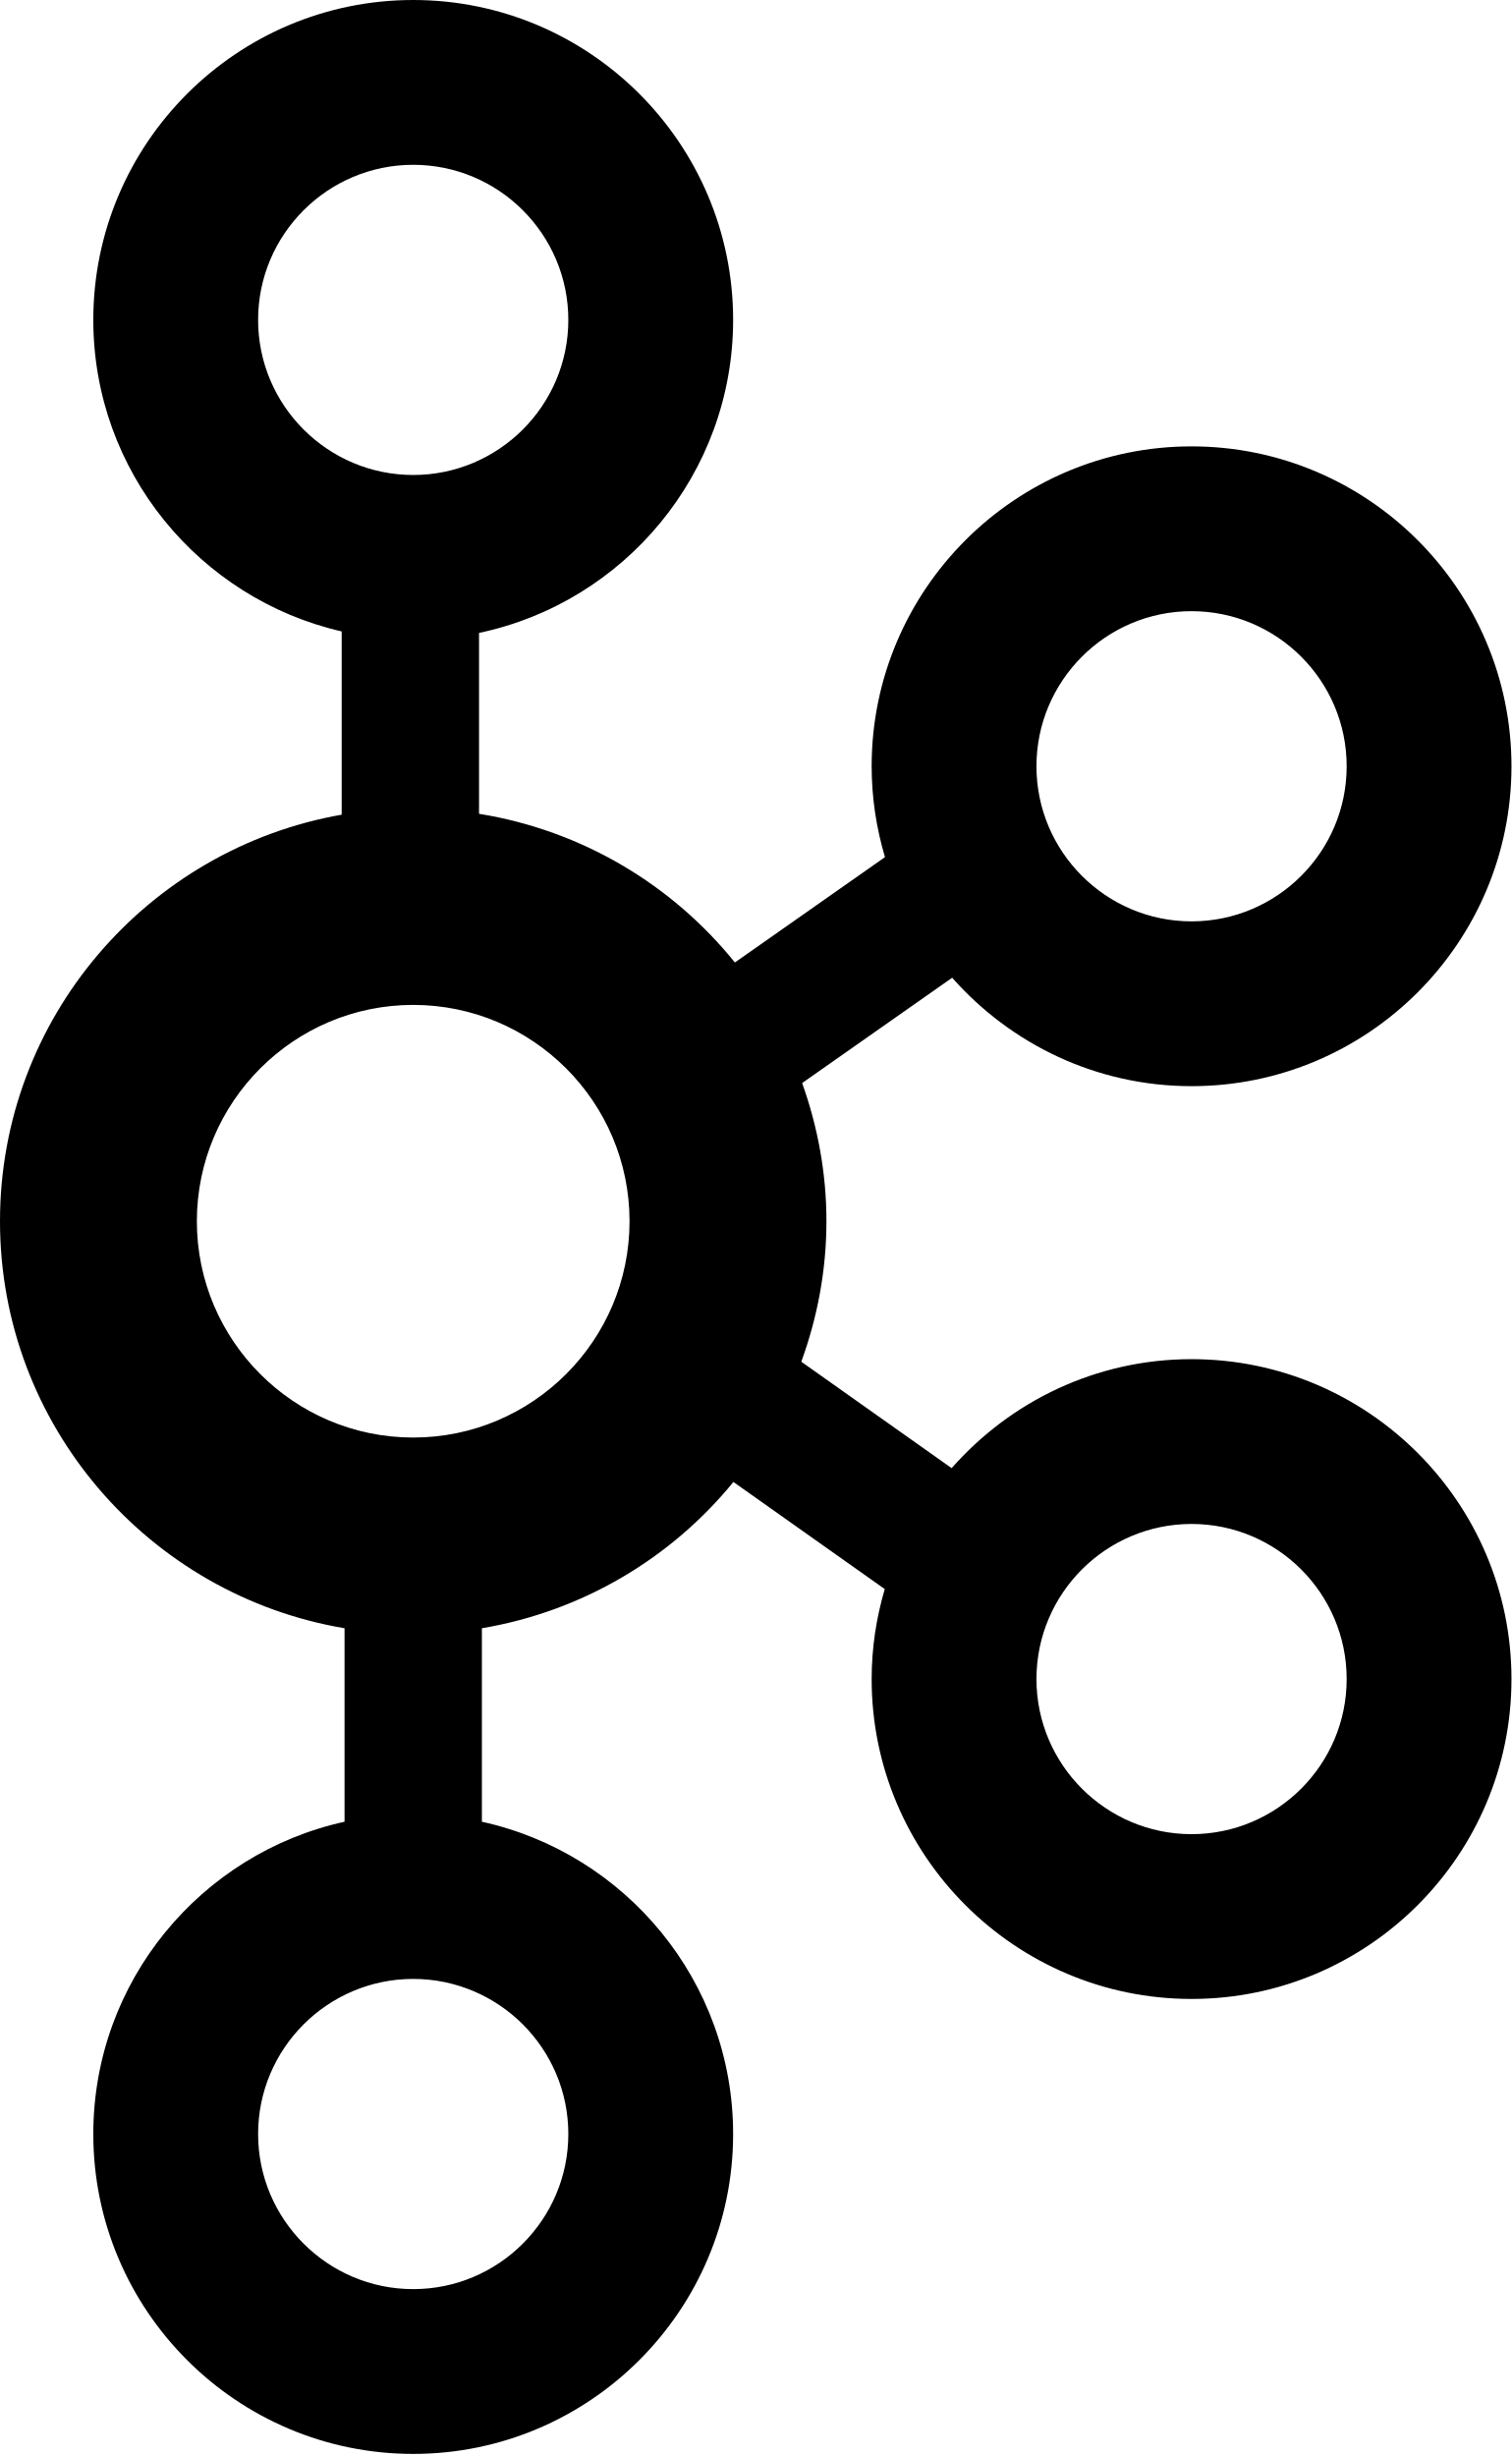
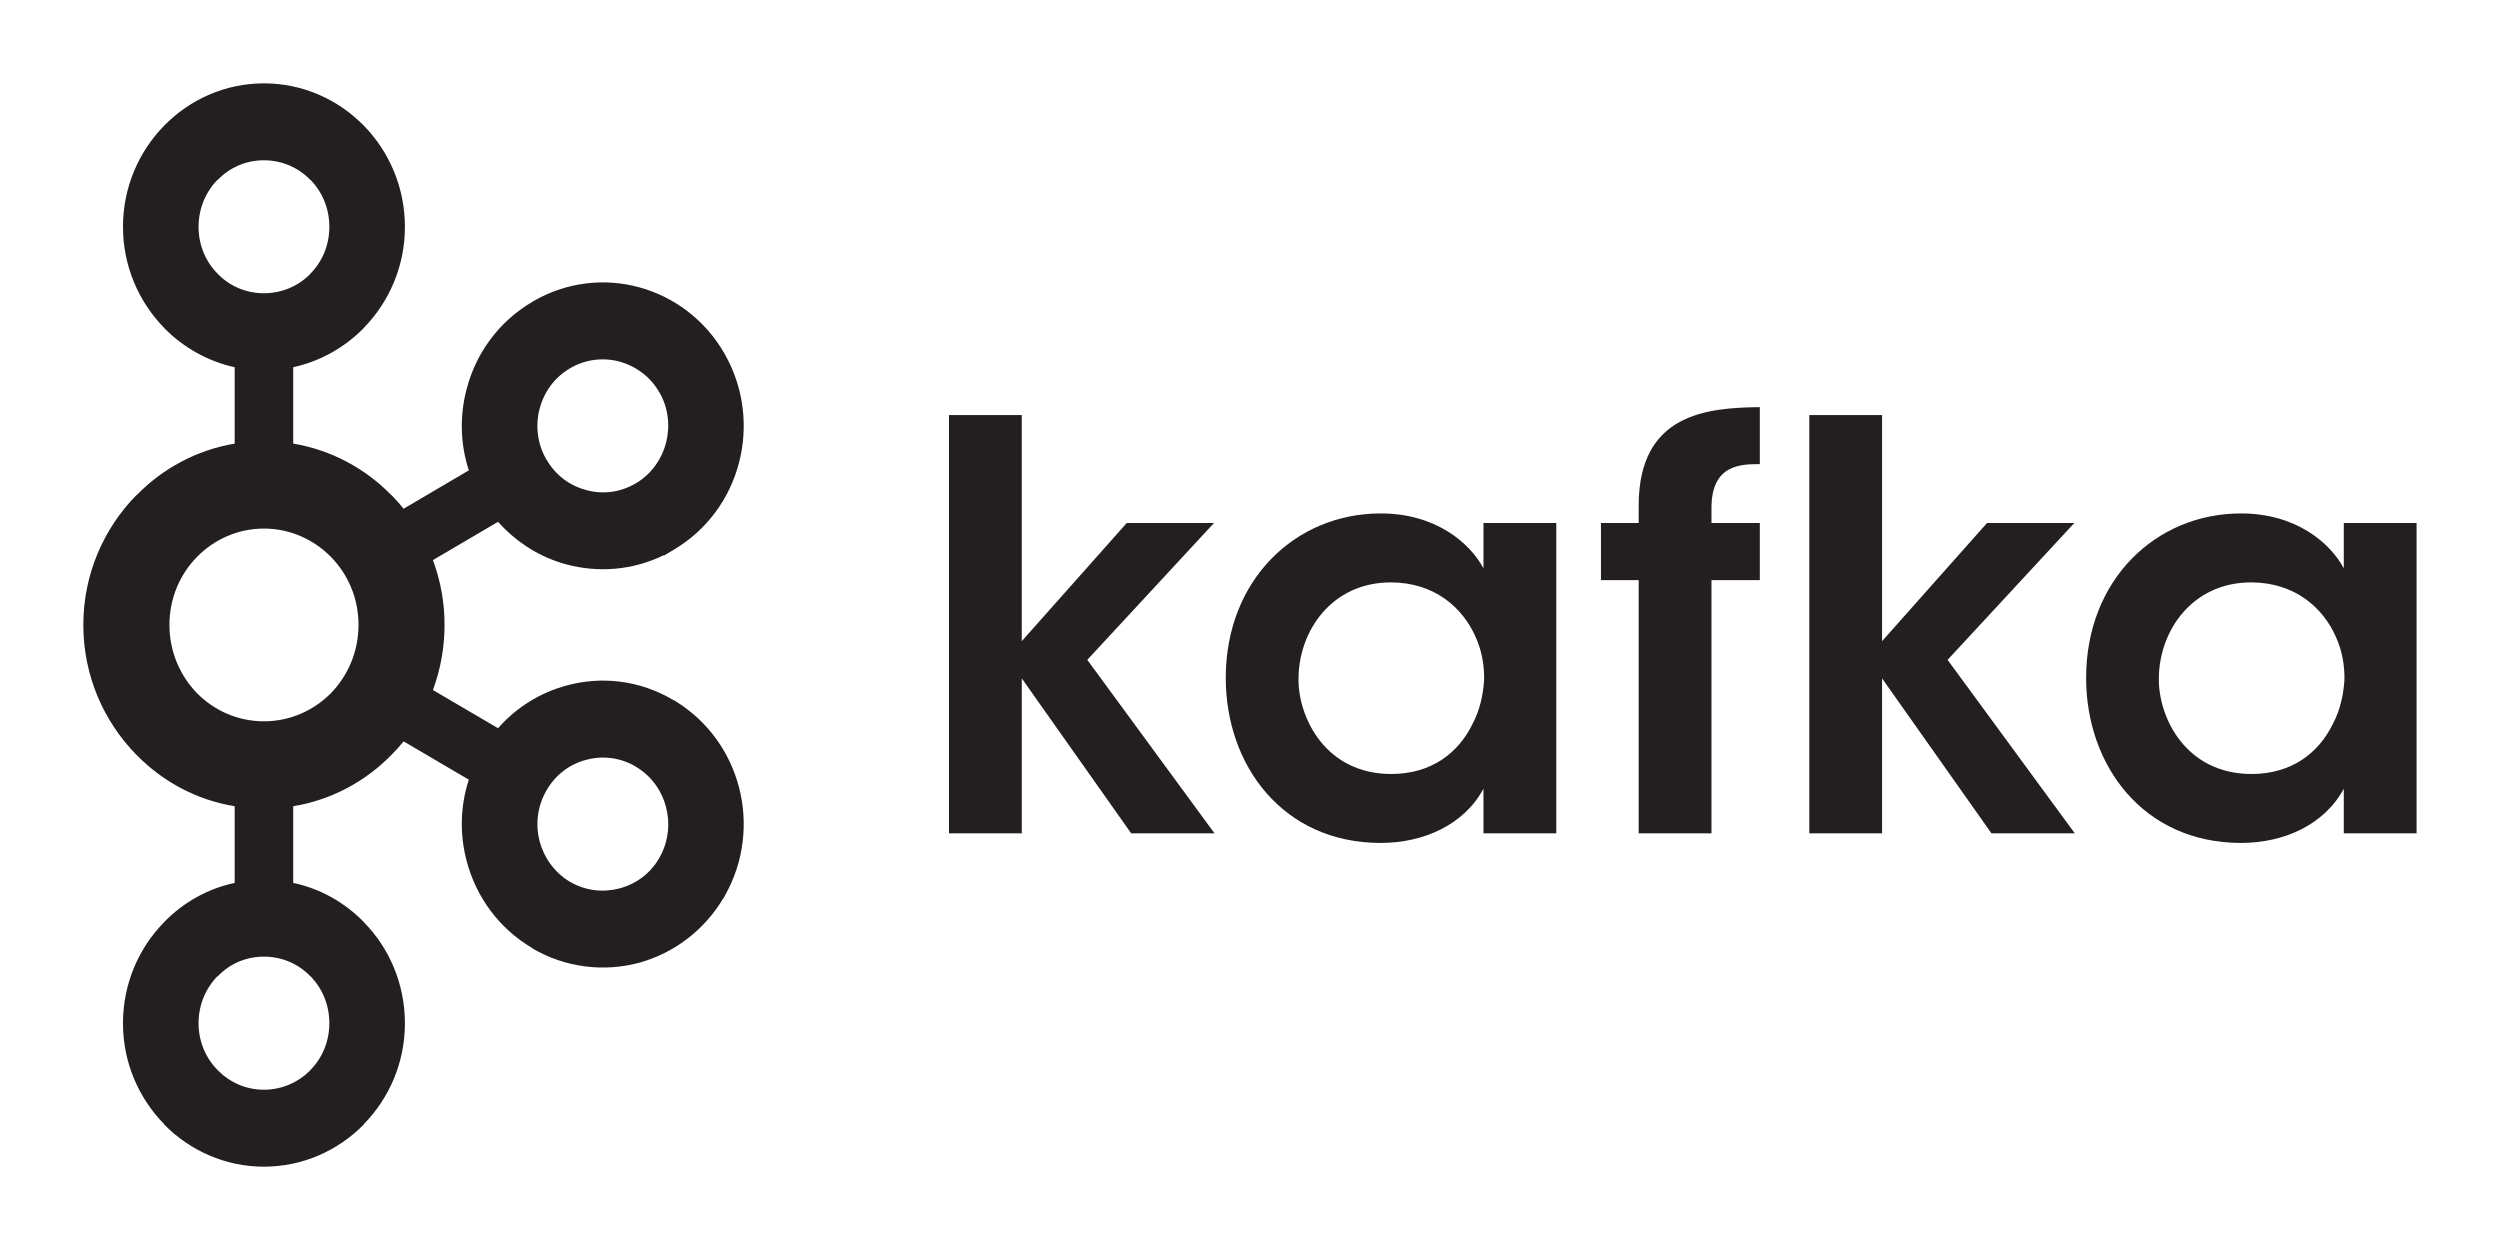
- <svg xmlns="http://www.w3.org/2000/svg" width="256px" height="416px" viewBox="0 0 256 416" version="1.1" preserveAspectRatio="xMidYMid">
-   <g>
-     <path d="M201.816,230.216 C185.63,230.216 171.119,237.387 161.182,248.677 L135.719,230.651 C138.422,223.209 139.974,215.218 139.974,206.854 C139.974,198.635 138.476,190.778 135.862,183.446 L161.268,165.611 C171.204,176.844 185.677,183.976 201.816,183.976 C231.691,183.976 256,159.671 256,129.792 C256,99.913 231.691,75.608 201.816,75.608 C171.941,75.608 147.632,99.913 147.632,129.792 C147.632,135.14 148.44,140.297 149.89,145.181 L124.467,163.025 C113.847,149.85 98.556,140.651 81.134,137.843 L81.134,107.203 C105.678,102.048 124.171,80.241 124.171,54.184 C124.171,24.305 99.862,0 69.987,0 C40.112,0 15.803,24.305 15.803,54.184 C15.803,79.892 33.817,101.43 57.87,106.953 L57.87,137.991 C25.044,143.753 0,172.401 0,206.854 C0,241.475 25.292,270.228 58.355,275.794 L58.355,308.568 C34.056,313.909 15.803,335.579 15.803,361.462 C15.803,391.341 40.112,415.646 69.987,415.646 C99.862,415.646 124.171,391.341 124.171,361.462 C124.171,335.579 105.918,313.909 81.619,308.568 L81.619,275.793 C98.698,272.917 113.708,263.9 124.219,251.017 L149.852,269.16 C148.429,274 147.632,279.106 147.632,284.4 C147.632,314.279 171.941,338.584 201.816,338.584 C231.691,338.584 256,314.279 256,284.4 C256,254.521 231.691,230.216 201.816,230.216 L201.816,230.216 Z M201.816,103.521 C216.303,103.521 228.086,115.309 228.086,129.792 C228.086,144.275 216.303,156.062 201.816,156.062 C187.329,156.062 175.546,144.275 175.546,129.792 C175.546,115.309 187.329,103.521 201.816,103.521 L201.816,103.521 Z M43.716,54.184 C43.716,39.701 55.5,27.914 69.987,27.914 C84.474,27.914 96.257,39.701 96.257,54.184 C96.257,68.667 84.474,80.454 69.987,80.454 C55.5,80.454 43.716,68.667 43.716,54.184 L43.716,54.184 Z M96.257,361.462 C96.257,375.945 84.474,387.732 69.987,387.732 C55.5,387.732 43.716,375.945 43.716,361.462 C43.716,346.979 55.5,335.192 69.987,335.192 C84.474,335.192 96.257,346.979 96.257,361.462 L96.257,361.462 Z M69.985,243.492 C49.78,243.492 33.343,227.058 33.343,206.854 C33.343,186.649 49.78,170.212 69.985,170.212 C90.189,170.212 106.626,186.649 106.626,206.854 C106.626,227.058 90.189,243.492 69.985,243.492 L69.985,243.492 Z M201.816,310.671 C187.329,310.671 175.546,298.883 175.546,284.4 C175.546,269.917 187.329,258.13 201.816,258.13 C216.303,258.13 228.086,269.917 228.086,284.4 C228.086,298.883 216.303,310.671 201.816,310.671 L201.816,310.671 Z" fill="#000000" />
+ <svg xmlns="http://www.w3.org/2000/svg" width="120" height="60" viewBox="0 0 120 60" version="1.1" preserveAspectRatio="xMidYMid" id="svg3074">
+   <defs id="defs3082" />
+   <g id="g3175" transform="matrix(1.145833,0,0,1.145834,-8.815396,-4.3756)">
+     <path d="m 20.689,11.348 0,0 c -0.493,-0.504 -1.178,-0.815 -1.941,-0.815 -0.761,0 -1.44,0.31 -1.927,0.815 l -0.013,0 c -0.492,0.5 -0.797,1.199 -0.797,1.97 0,0.776 0.305,1.47 0.797,1.965 l 0.013,0.014 c 0.487,0.5 1.166,0.806 1.927,0.806 0.763,0 1.447,-0.306 1.941,-0.806 l 0.006,-0.014 c 0.494,-0.495 0.795,-1.189 0.795,-1.965 0,-0.772 -0.301,-1.47 -0.795,-1.97 l -0.006,0 z m -1.941,38.12 0,0 c 0.763,0 1.447,-0.316 1.941,-0.811 l 0.006,-0.014 c 0.494,-0.494 0.795,-1.192 0.795,-1.96 0,-0.776 -0.301,-1.471 -0.795,-1.974 l -0.006,0 c -0.493,-0.509 -1.178,-0.816 -1.941,-0.816 -0.761,0 -1.44,0.308 -1.927,0.816 l -0.013,0 c -0.492,0.503 -0.797,1.198 -0.797,1.974 0,0.767 0.305,1.466 0.797,1.96 l 0.013,0.014 c 0.487,0.495 1.166,0.811 1.927,0.811 l 0,0 z m 14.91,-8.437 0,0 c 0.678,-0.181 1.292,-0.624 1.666,-1.294 l 0.051,-0.098 0,0 c 0.333,-0.634 0.394,-1.367 0.216,-2.017 -0.18,-0.695 -0.619,-1.311 -1.276,-1.694 l -0.038,-0.026 c -0.64,-0.358 -1.368,-0.436 -2.037,-0.25 -0.681,0.173 -1.292,0.634 -1.665,1.298 -0.377,0.66 -0.456,1.418 -0.276,2.116 0.187,0.687 0.623,1.307 1.275,1.695 l 0.004,0 c 0.654,0.383 1.393,0.451 2.08,0.271 l 0,0 z m -12.103,-13.884 0,0 c -0.718,-0.729 -1.71,-1.186 -2.807,-1.186 -1.096,0 -2.084,0.457 -2.801,1.186 -0.715,0.728 -1.156,1.733 -1.156,2.849 0,1.116 0.441,2.125 1.156,2.862 0.717,0.725 1.705,1.177 2.801,1.177 1.097,0 2.089,-0.453 2.807,-1.177 0.716,-0.737 1.157,-1.746 1.157,-2.862 0,-1.116 -0.441,-2.121 -1.157,-2.849 l 0,0 z m -1.578,-4.746 0,0 c 1.592,0.267 3.023,1.043 4.116,2.164 l 0.008,0 c 0.174,0.176 0.343,0.37 0.5,0.565 l 2.732,-1.608 c -0.368,-1.129 -0.384,-2.31 -0.089,-3.418 0.389,-1.483 1.334,-2.81 2.751,-3.642 l 0.046,-0.03 c 1.401,-0.807 2.993,-0.974 4.431,-0.578 1.456,0.397 2.769,1.363 3.586,2.802 l 0,0.004 c 0.814,1.431 0.979,3.074 0.591,4.552 -0.387,1.483 -1.336,2.819 -2.751,3.647 l -0.373,0.224 -0.038,0 c -1.309,0.634 -2.748,0.733 -4.07,0.379 -1.085,-0.293 -2.081,-0.91 -2.86,-1.784 l -2.728,1.603 c 0.314,0.845 0.487,1.754 0.487,2.716 0,0.957 -0.173,1.88 -0.487,2.728 l 2.728,1.599 c 0.78,-0.888 1.775,-1.491 2.86,-1.785 1.456,-0.405 3.07,-0.233 4.481,0.604 l 0.091,0.043 0,0.004 c 1.362,0.841 2.277,2.138 2.66,3.604 0.388,1.47 0.223,3.113 -0.591,4.547 l -0.049,0.1 0,0 -0.006,-0.009 c -0.817,1.383 -2.105,2.319 -3.527,2.716 -1.458,0.391 -3.073,0.224 -4.481,-0.6 l 0,-0.011 c -1.416,-0.833 -2.361,-2.164 -2.751,-3.644 -0.295,-1.103 -0.278,-2.284 0.089,-3.413 l -2.732,-1.604 c -0.157,0.194 -0.326,0.38 -0.5,0.556 l -0.008,0.009 c -1.093,1.116 -2.523,1.893 -4.116,2.151 l 0,3.212 c 1.135,0.241 2.151,0.819 2.947,1.629 l 0,0 0.004,0.009 c 1.067,1.081 1.728,2.586 1.728,4.242 0,1.65 -0.661,3.147 -1.728,4.233 l -0.004,0.017 0,0 c -1.075,1.086 -2.549,1.758 -4.176,1.758 -1.618,0 -3.096,-0.673 -4.168,-1.758 l -0.004,0 0,-0.017 c -1.068,-1.086 -1.731,-2.583 -1.731,-4.233 0,-1.655 0.662,-3.161 1.731,-4.242 l 0,-0.009 0.004,0 c 0.795,-0.81 1.813,-1.388 2.944,-1.629 l 0,-3.212 c -1.593,-0.258 -3.02,-1.034 -4.112,-2.151 l -0.011,-0.009 c -1.363,-1.392 -2.217,-3.31 -2.217,-5.435 0,-2.121 0.854,-4.039 2.217,-5.431 l 0.011,0 c 1.092,-1.121 2.519,-1.897 4.112,-2.164 l 0,-3.199 C 16.393,18.952 15.375,18.375 14.58,17.569 l -0.004,0 0,-0.009 c -1.068,-1.091 -1.731,-2.586 -1.731,-4.242 0,-1.647 0.662,-3.155 1.731,-4.242 l 0,0 0.004,-0.004 c 1.072,-1.09 2.55,-1.762 4.168,-1.762 1.627,0 3.101,0.672 4.176,1.762 l 0,0.004 0.004,0 c 1.067,1.086 1.728,2.595 1.728,4.242 0,1.656 -0.661,3.151 -1.728,4.242 l -0.004,0.009 c -0.796,0.806 -1.812,1.384 -2.947,1.633 l 0,3.199 z m 15.347,-2.134 -0.023,-0.035 c -0.377,-0.646 -0.978,-1.077 -1.643,-1.263 -0.687,-0.185 -1.426,-0.108 -2.084,0.276 l 0.004,0 c -0.657,0.379 -1.096,0.999 -1.28,1.694 -0.18,0.69 -0.102,1.452 0.276,2.116 l 0.013,0.017 c 0.378,0.655 0.98,1.095 1.652,1.272 0.675,0.194 1.428,0.112 2.076,-0.272 l 0.035,-0.017 c 0.638,-0.388 1.064,-1 1.241,-1.673 0.181,-0.694 0.109,-1.452 -0.267,-2.116 l 0,0" style="fill:#231f20;fill-opacity:1;fill-rule:nonzero;stroke:none" id="path3139" />
+     <path d="m 47.447,21.207 3.049,0 0,9.47 4.397,-4.949 3.656,0 -5.308,5.733 5.33,7.267 -3.491,0 -4.583,-6.491 0,6.491 -3.049,0 0,-17.522" style="fill:#231f20;fill-opacity:1;fill-rule:nonzero;stroke:none" id="path3141" />
+     <path d="m 62.089,32.285 c 0,1.613 1.14,3.957 3.886,3.957 1.699,0 2.817,-0.901 3.397,-2.082 0.304,-0.573 0.443,-1.186 0.49,-1.823 0.021,-0.617 -0.093,-1.259 -0.351,-1.828 -0.534,-1.228 -1.721,-2.293 -3.559,-2.293 -2.465,0 -3.863,2.034 -3.863,4.048 l 0,0.021 z m 10.798,6.444 -3.05,0 0,-1.87 c -0.812,1.513 -2.511,2.271 -4.304,2.271 -4.096,0 -6.492,-3.246 -6.492,-6.914 0,-4.096 2.908,-6.889 6.492,-6.889 2.327,0 3.746,1.255 4.304,2.298 l 0,-1.897 3.05,0 0,13" style="fill:#231f20;fill-opacity:1;fill-rule:nonzero;stroke:none" id="path3143" />
+     <path d="m 76.339,28.12 -1.58,0 0,-2.392 1.58,0 0,-0.733 c 0,-3.863 2.886,-4.096 5.075,-4.121 l 0,2.388 c -0.77,0 -2.025,0 -2.025,1.828 l 0,0.638 2.025,0 0,2.392 -2.025,0 0,10.608 -3.05,0 0,-10.608" style="fill:#231f20;fill-opacity:1;fill-rule:nonzero;stroke:none" id="path3145" />
+     <path d="m 83.487,21.207 3.048,0 0,9.47 4.397,-4.949 3.656,0 -5.308,5.733 5.329,7.267 -3.491,0 -4.583,-6.491 0,6.491 -3.048,0 0,-17.522" style="fill:#231f20;fill-opacity:1;fill-rule:nonzero;stroke:none" id="path3147" />
+     <path d="m 98.129,32.285 c 0,1.613 1.139,3.957 3.886,3.957 1.697,0 2.815,-0.901 3.396,-2.082 0.305,-0.573 0.445,-1.186 0.491,-1.823 0.021,-0.617 -0.093,-1.259 -0.352,-1.828 -0.534,-1.228 -1.72,-2.293 -3.558,-2.293 -2.466,0 -3.863,2.034 -3.863,4.048 l 0,0.021 z m 10.797,6.444 -3.049,0 0,-1.87 c -0.814,1.513 -2.512,2.271 -4.304,2.271 -4.096,0 -6.49,-3.246 -6.49,-6.914 0,-4.096 2.907,-6.889 6.49,-6.889 2.326,0 3.746,1.255 4.304,2.298 l 0,-1.897 3.049,0 0,13" style="fill:#231f20;fill-opacity:1;fill-rule:nonzero;stroke:none" id="path3149" />
  </g>
</svg>
